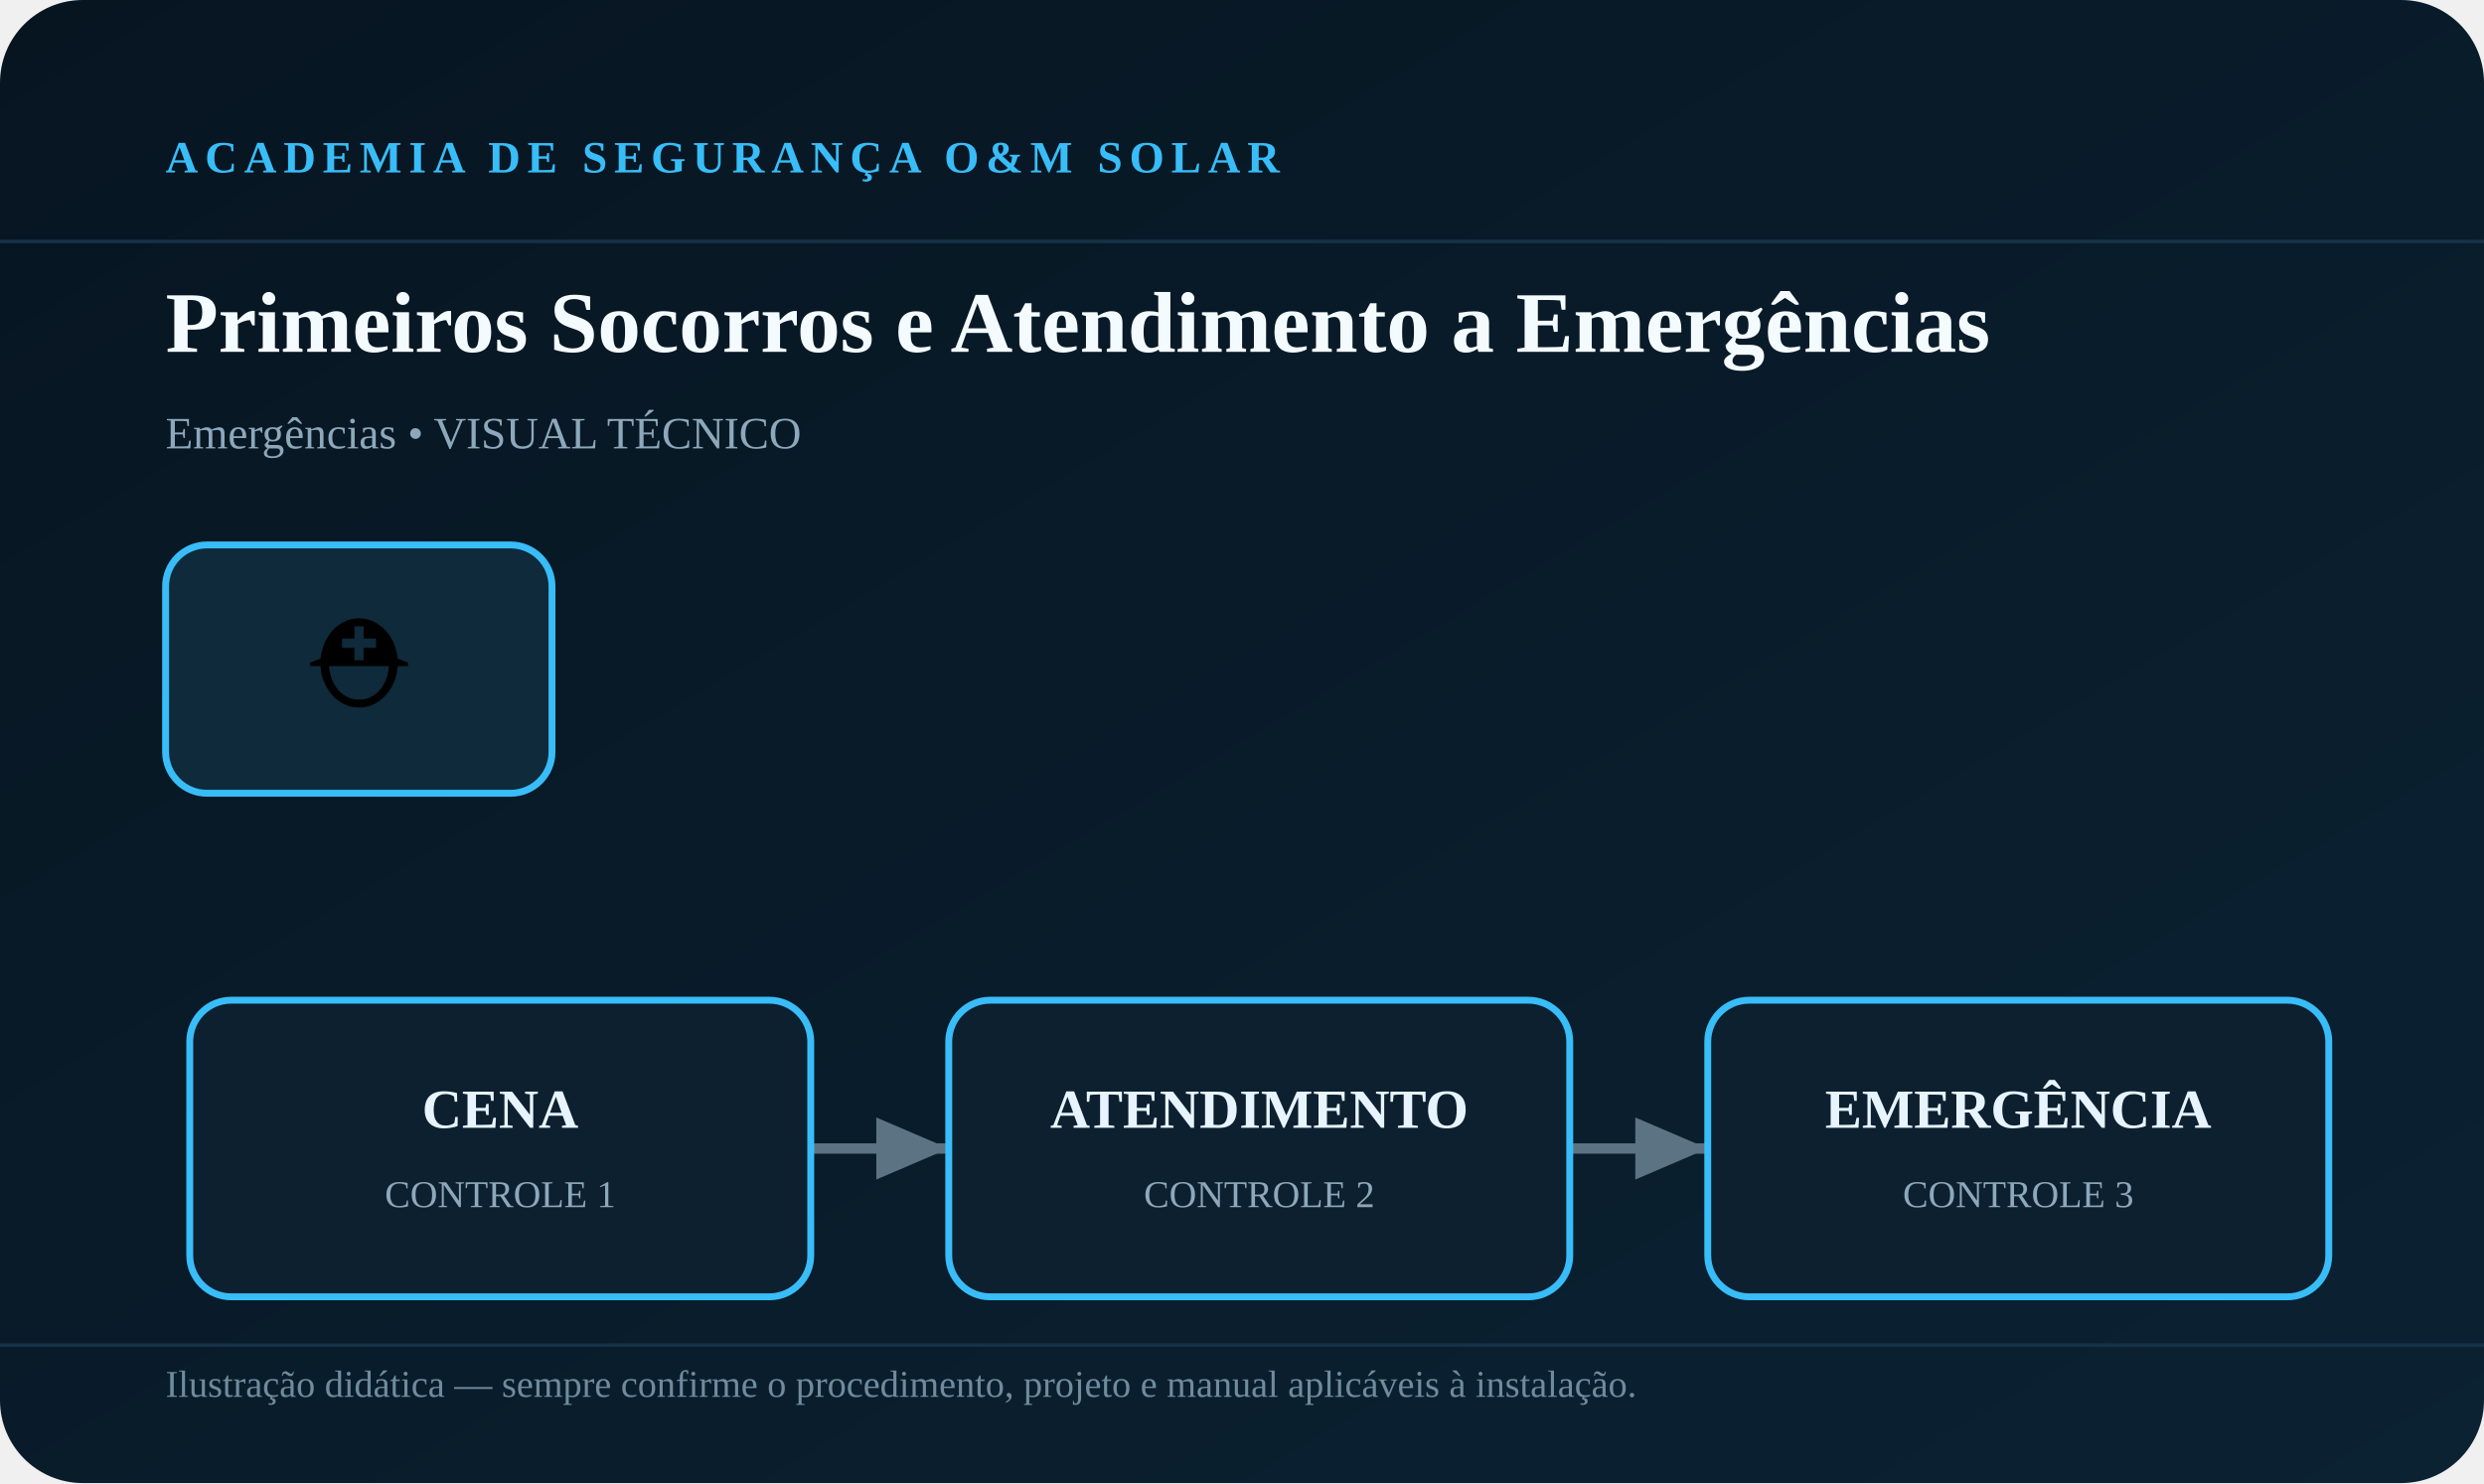
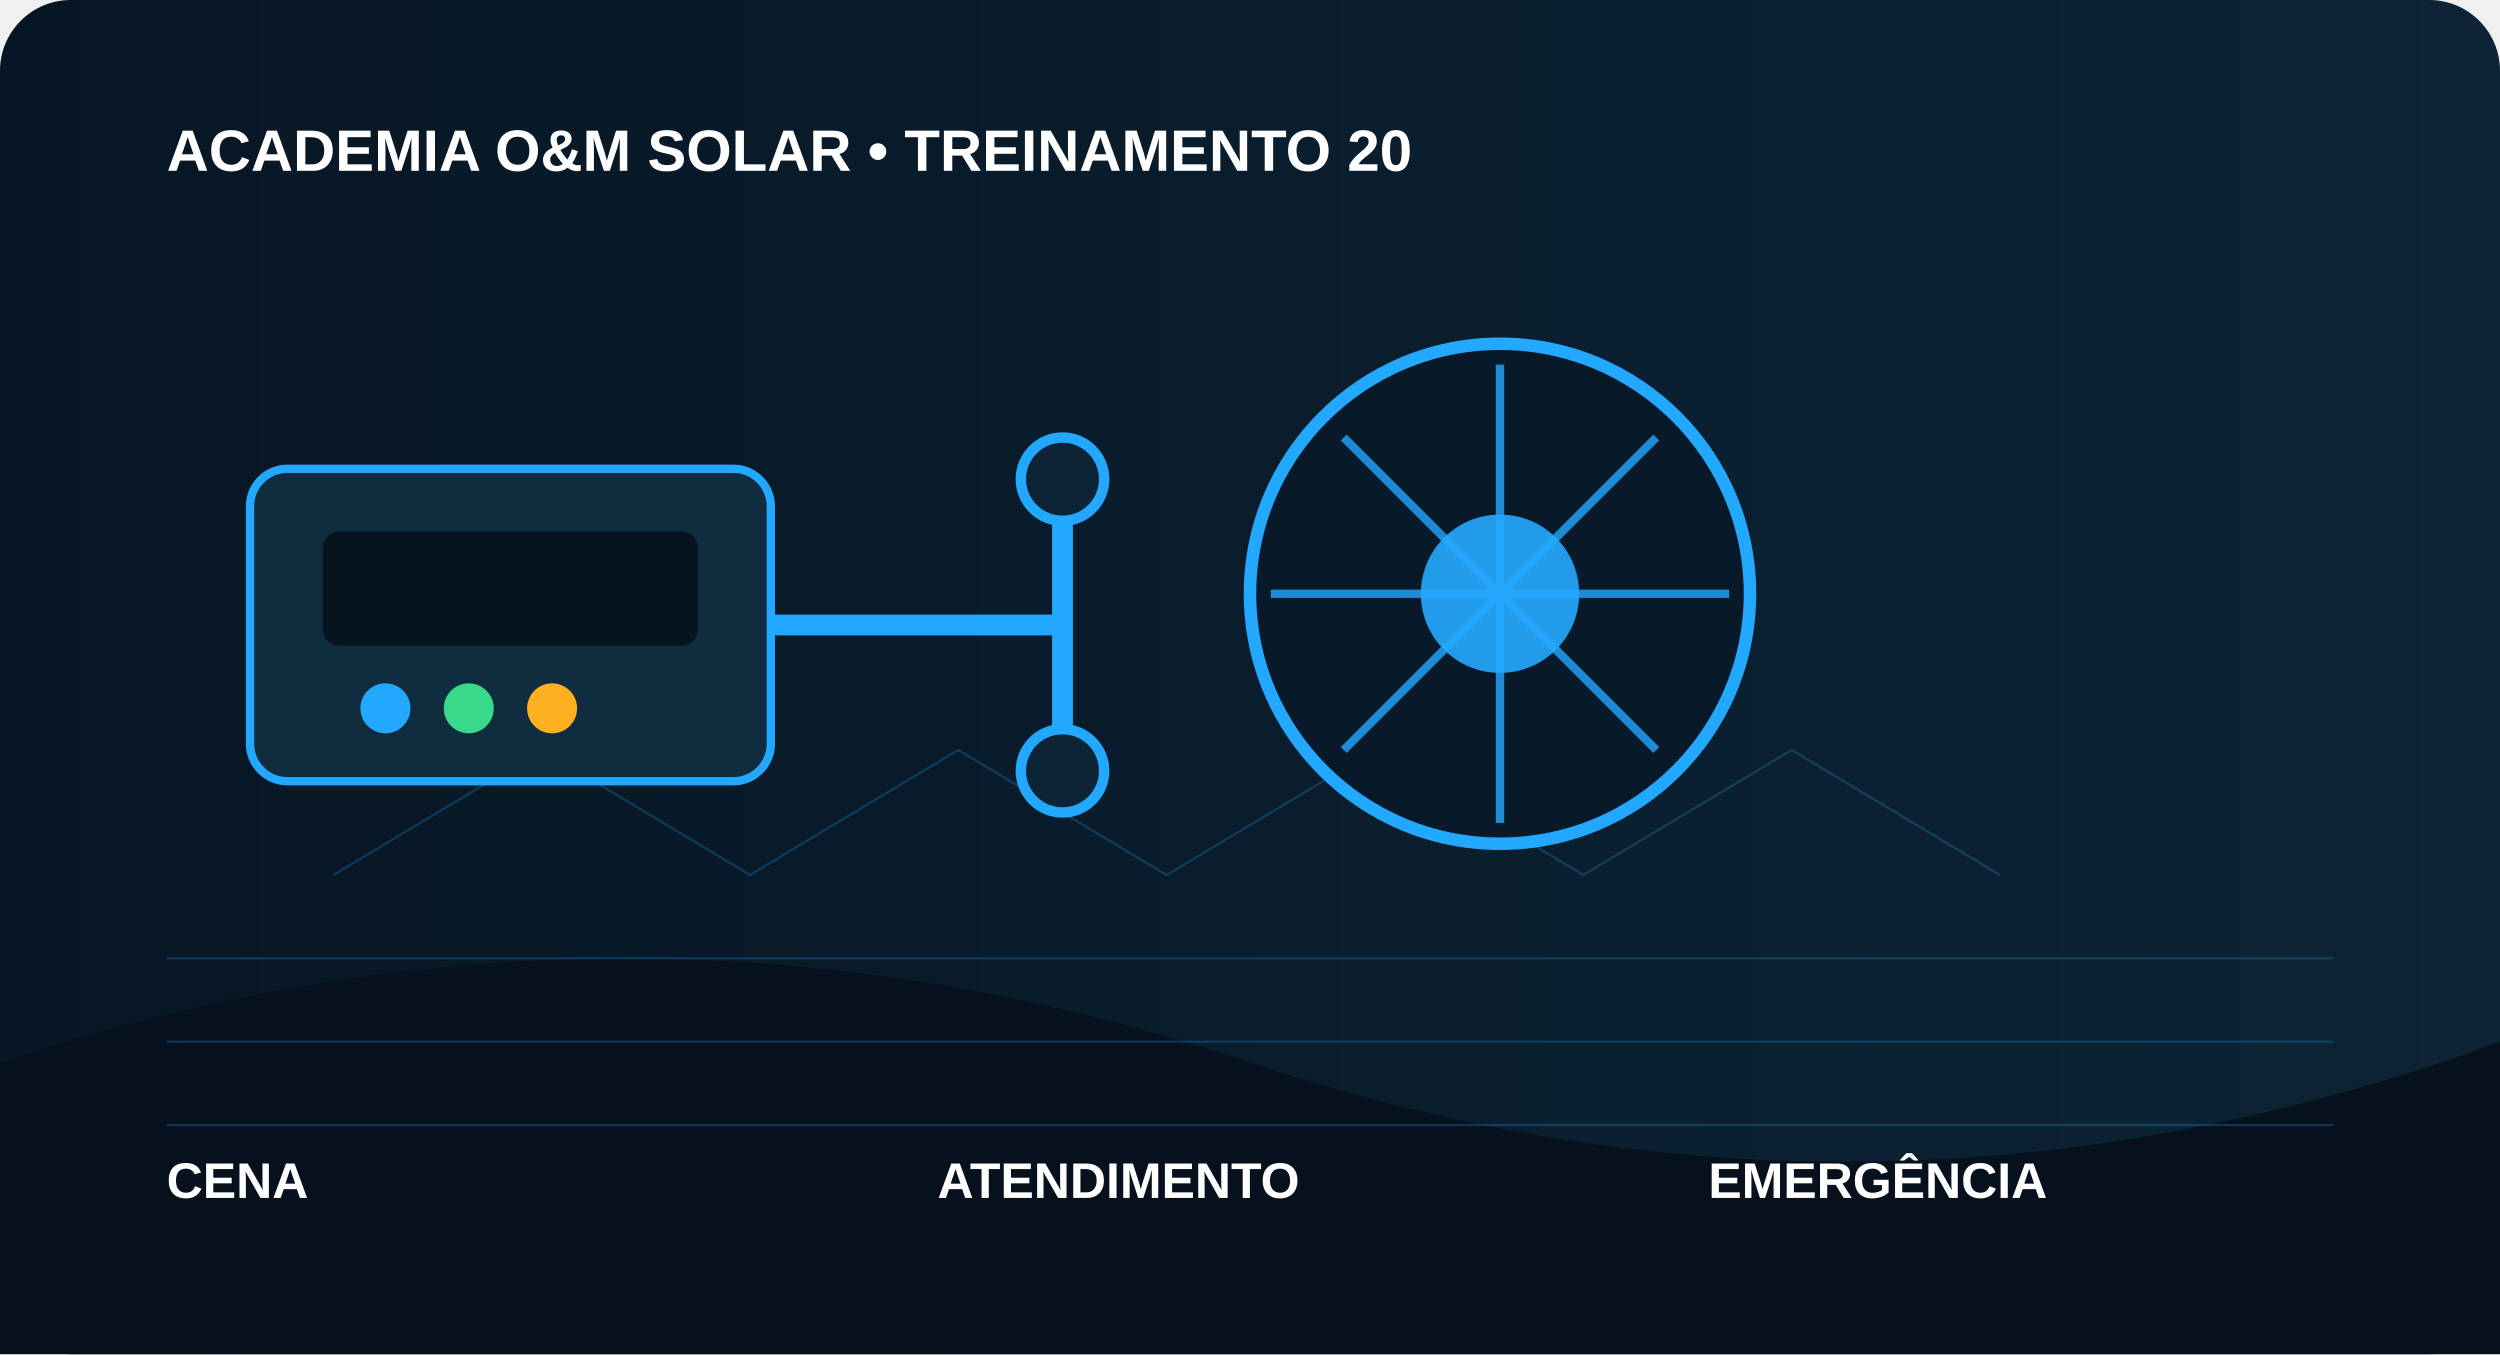
- <svg xmlns="http://www.w3.org/2000/svg" width="720" height="430" viewBox="0 0 720 430">
+ <svg xmlns="http://www.w3.org/2000/svg" viewBox="0 0 1200 650">
  <defs>
-     <linearGradient id="g" x1="0" y1="0" x2="1" y2="1">
-       <stop offset="0" stop-color="#071521" />
-       <stop offset="1" stop-color="#0b2233" />
+     <linearGradient id="g" x1="0" x2="1">
+       <stop stop-color="#071624" />
+       <stop offset="1" stop-color="#0c2435" />
    </linearGradient>
-     <marker id="a" markerWidth="8" markerHeight="8" refX="7" refY="3" orient="auto">
-       <path d="M0,0 L0,6 L7,3 z" fill="#5c7384" />
-     </marker>
  </defs>
-   <rect width="720" height="430" rx="24" fill="url(#g)" />
-   <path d="M0 70 H720 M0 390 H720" stroke="#173246" />
-   <text x="48" y="50" fill="#38bdf8" font-size="13" font-weight="700" letter-spacing="2">ACADEMIA DE SEGURANÇA O&amp;M SOLAR</text>
-   <text x="48" y="102" fill="#f4fbff" font-size="25" font-weight="800">Primeiros Socorros e Atendimento a Emergências</text>
-   <text x="48" y="130" fill="#8da8bb" font-size="13">Emergências • VISUAL TÉCNICO</text>
-   <g transform="translate(48,158)">
-     <rect x="0" y="0" width="112" height="72" rx="12" fill="#0e2a3b" stroke="#38bdf8" stroke-width="2" />
-     <text x="56" y="47" text-anchor="middle" font-size="34">⛑️</text>
+   <rect width="1200" height="650" rx="34" fill="url(#g)" />
+   <path d="M0 510 Q300 410 600 510 T1200 500 V650 H0Z" fill="#06111d" />
+   <g opacity=".25" stroke="#23a8ff" fill="none">
+     <path d="M80 460H1120M80 500H1120M80 540H1120" />
+     <path d="M160 420L260 360L360 420L460 360L560 420L660 360L760 420L860 360L960 420" />
  </g>
-   <path d="M 235 333 L 275 333" stroke="#5c7384" stroke-width="3" marker-end="url(#a)" />
-   <path d="M 455 333 L 495 333" stroke="#5c7384" stroke-width="3" marker-end="url(#a)" />
-   <rect x="55" y="290" width="180" height="86" rx="12" fill="#0d2030" stroke="#38bdf8" stroke-width="2" />
-   <text x="145" y="327" text-anchor="middle" fill="#e7f4ff" font-size="16" font-weight="700">CENA</text>
-   <text x="145" y="350" text-anchor="middle" fill="#8da8bb" font-size="11">CONTROLE 1</text>
-   <rect x="275" y="290" width="180" height="86" rx="12" fill="#0d2030" stroke="#38bdf8" stroke-width="2" />
-   <text x="365" y="327" text-anchor="middle" fill="#e7f4ff" font-size="16" font-weight="700">ATENDIMENTO</text>
-   <text x="365" y="350" text-anchor="middle" fill="#8da8bb" font-size="11">CONTROLE 2</text>
-   <rect x="495" y="290" width="180" height="86" rx="12" fill="#0d2030" stroke="#38bdf8" stroke-width="2" />
-   <text x="585" y="327" text-anchor="middle" fill="#e7f4ff" font-size="16" font-weight="700">EMERGÊNCIA</text>
-   <text x="585" y="350" text-anchor="middle" fill="#8da8bb" font-size="11">CONTROLE 3</text>
-   <text x="48" y="405" fill="#6f8b9e" font-size="11">Ilustração didática — sempre confirme o procedimento, projeto e manual aplicáveis à instalação.</text>
+   <g transform="translate(120 135)">
+     <rect x="0" y="90" width="250" height="150" rx="18" fill="#102d40" stroke="#23a8ff" stroke-width="4" />
+     <rect x="35" y="120" width="180" height="55" rx="8" fill="#07131f" />
+     <circle cx="65" cy="205" r="12" fill="#23a8ff" />
+     <circle cx="105" cy="205" r="12" fill="#39d98a" />
+     <circle cx="145" cy="205" r="12" fill="#ffb020" />
+     <path d="M250 165H390M390 165V95M390 165V235" stroke="#23a8ff" stroke-width="10" fill="none" />
+     <circle cx="390" cy="95" r="20" fill="#0c2435" stroke="#23a8ff" stroke-width="5" />
+     <circle cx="390" cy="235" r="20" fill="#0c2435" stroke="#23a8ff" stroke-width="5" />
+   </g>
+   <g transform="translate(550 115)">
+     <circle cx="170" cy="170" r="120" fill="#081a29" stroke="#23a8ff" stroke-width="6" />
+     <path d="M170 60V280M60 170H280M95 95L245 245M245 95L95 245" stroke="#23a8ff" stroke-width="4" opacity=".8" />
+     <circle cx="170" cy="170" r="38" fill="#23a8ff" opacity=".9" />
+   </g>
+   <g font-family="Arial,sans-serif" fill="white">
+     <text x="80" y="82" font-size="28" font-weight="700">ACADEMIA O&amp;M SOLAR • TREINAMENTO 20</text>
+     <text x="80" y="575" font-size="24" font-weight="700">CENA</text>
+     <text x="450" y="575" font-size="24" font-weight="700">ATENDIMENTO</text>
+     <text x="820" y="575" font-size="24" font-weight="700">EMERGÊNCIA</text>
+   </g>
</svg>
